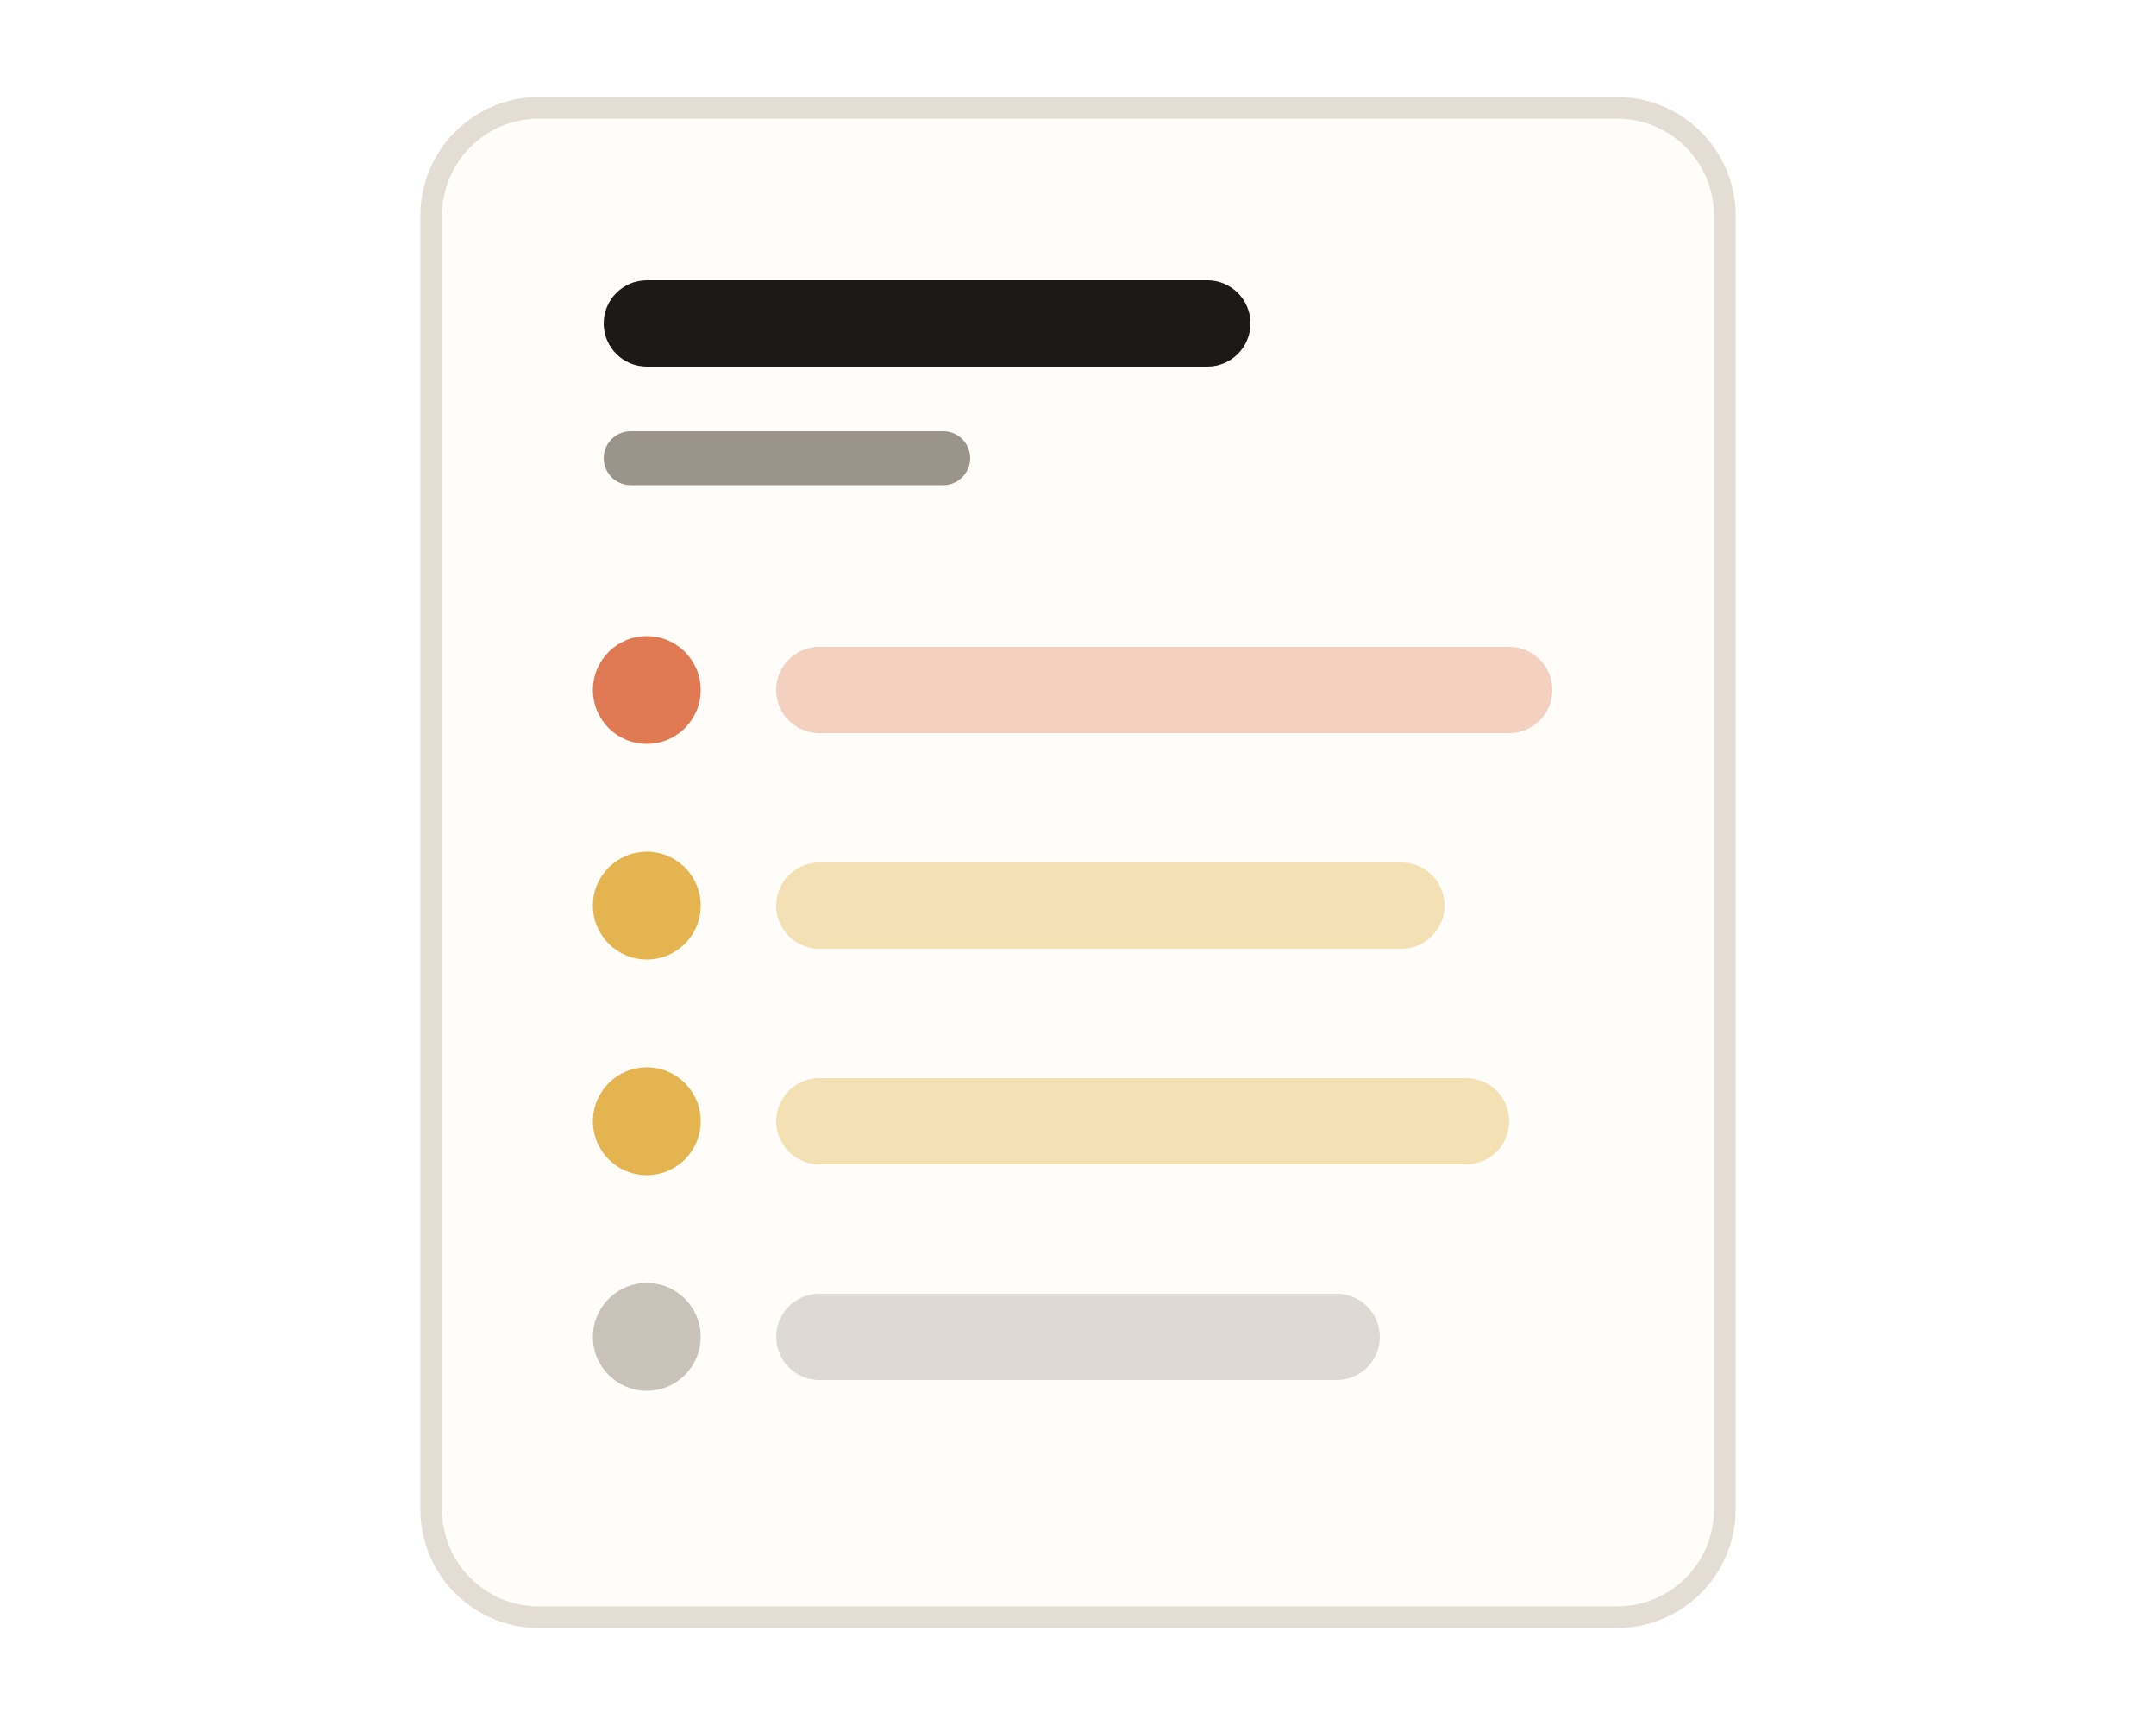
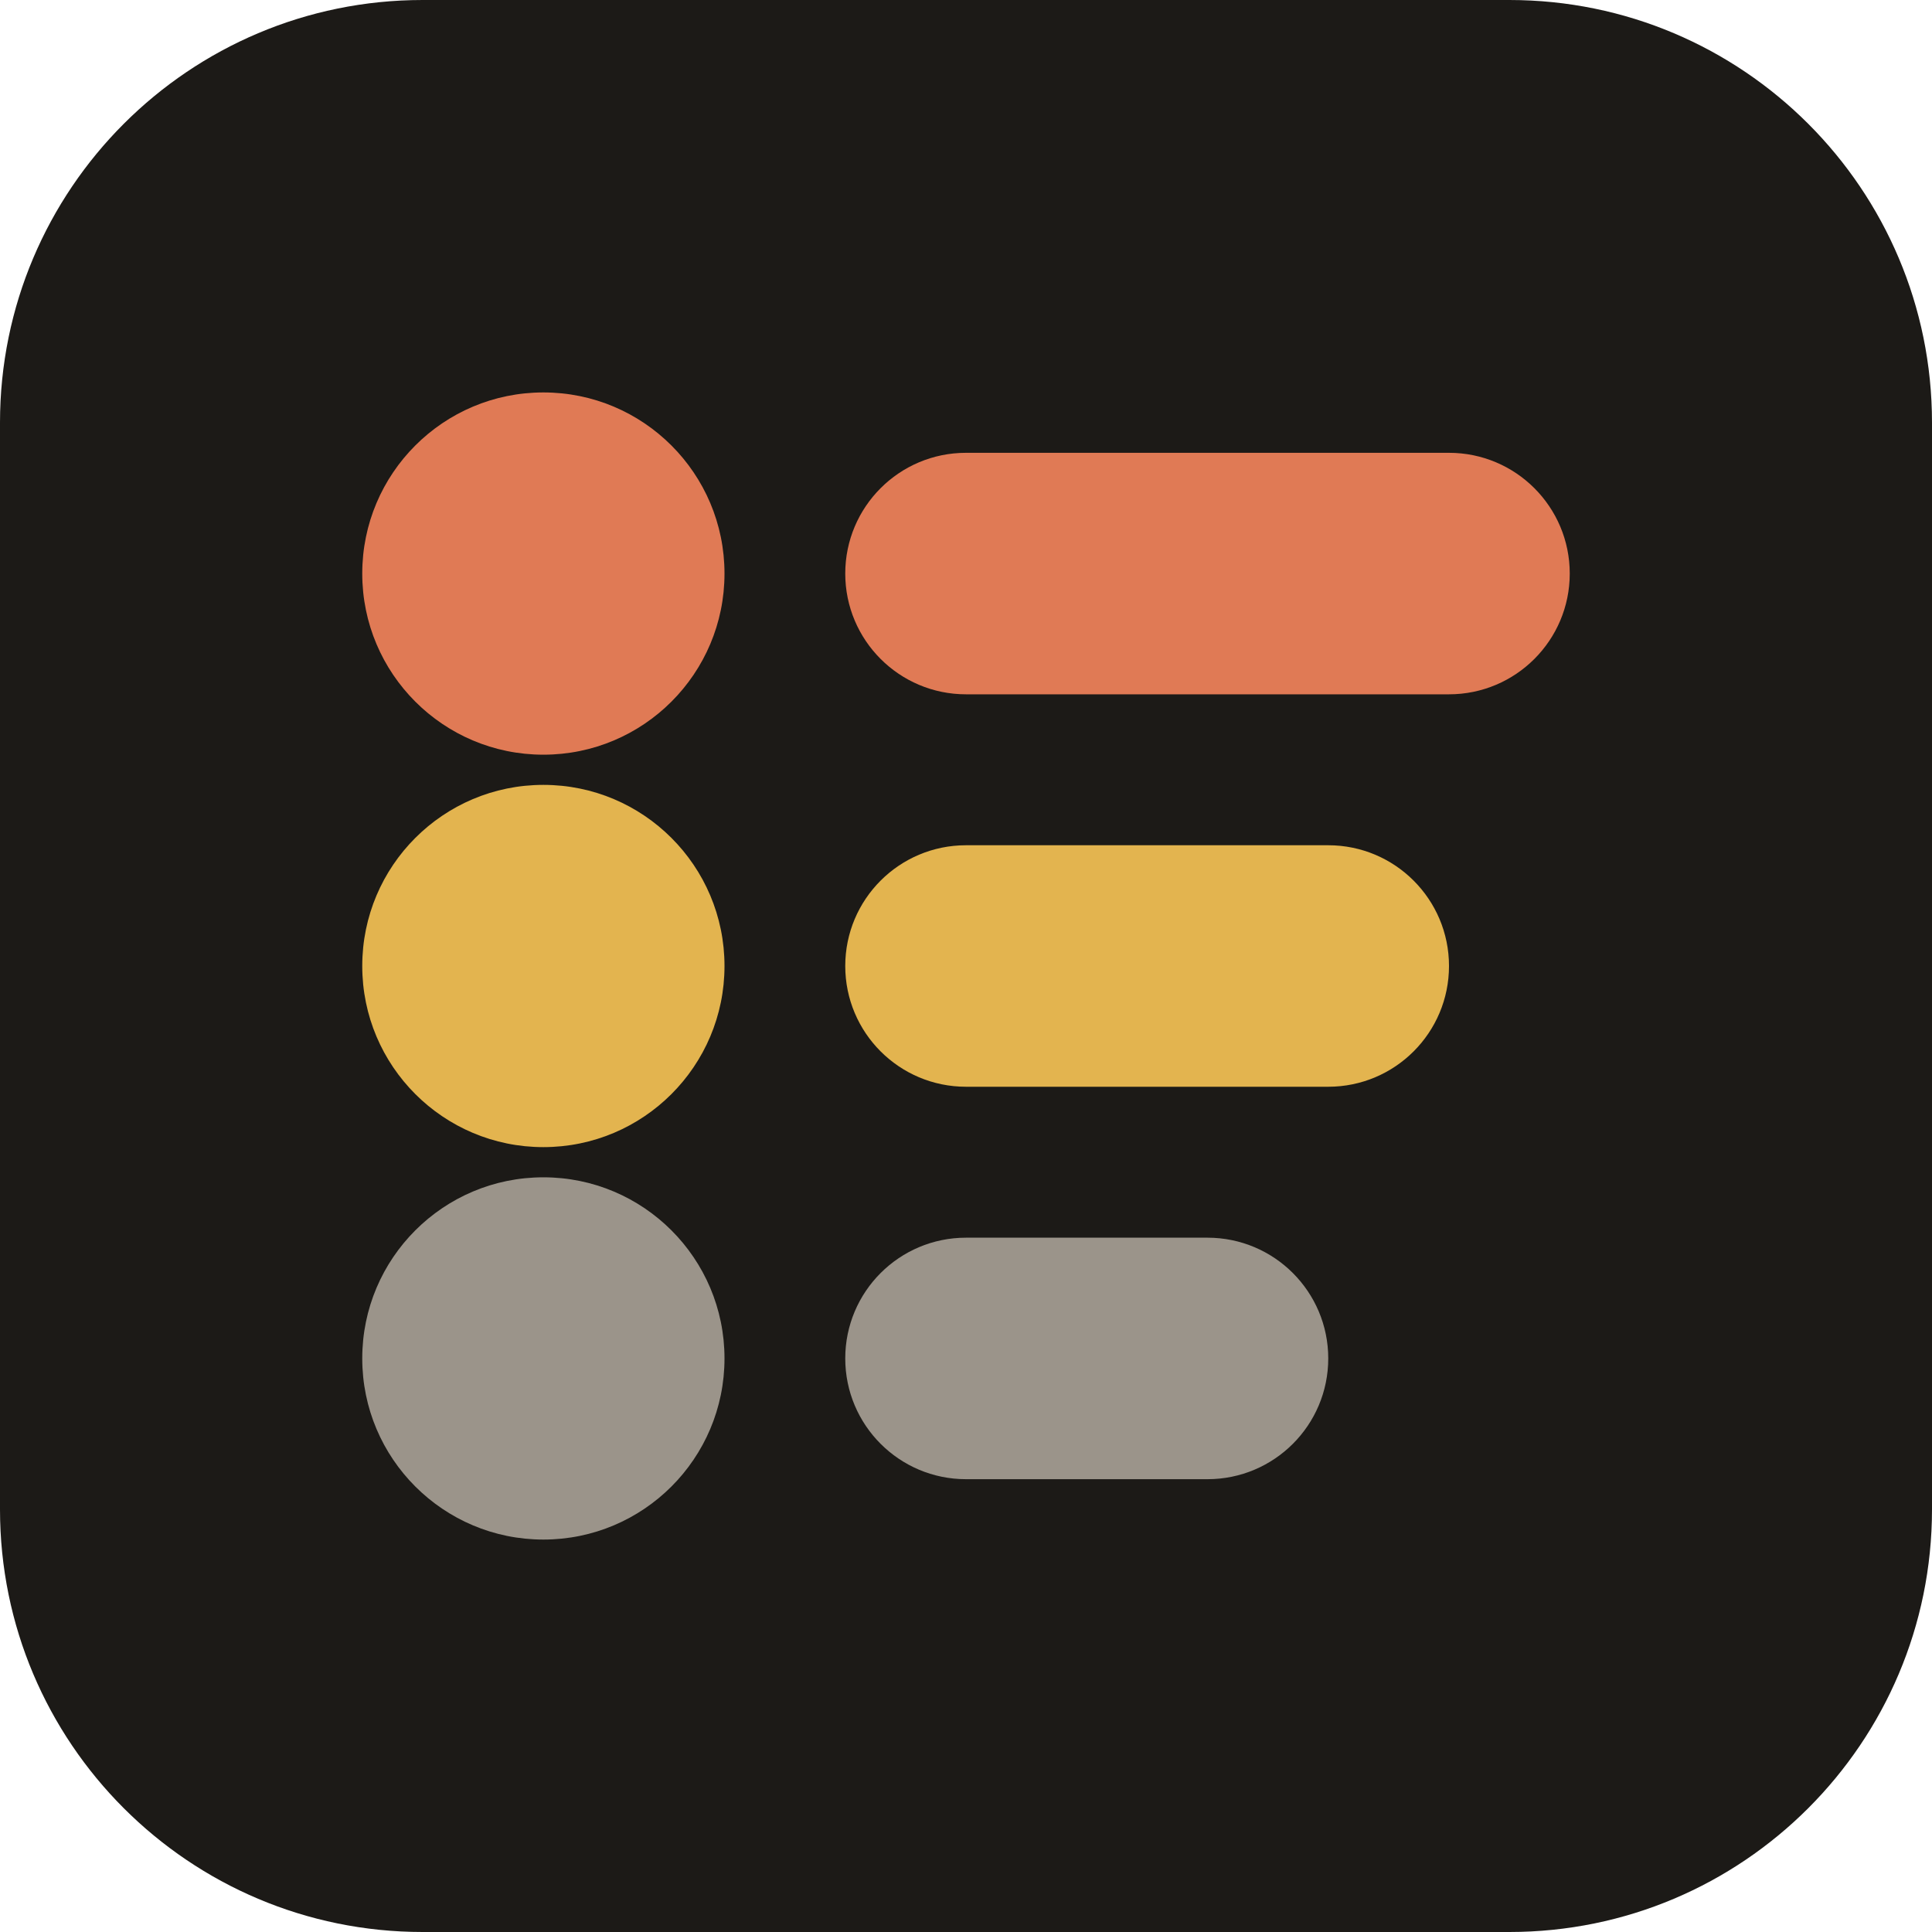
- <svg xmlns="http://www.w3.org/2000/svg" viewBox="0 0 200 160">
-   <rect x="40" y="10" width="120" height="140" rx="10" fill="#fffdf9" stroke="#e3ddd3" stroke-width="2" />
-   <rect x="56" y="26" width="60" height="8" rx="4" fill="#1c1a17" />
-   <rect x="56" y="40" width="34" height="5" rx="2.5" fill="#9b948a" />
-   <circle cx="60" cy="64" r="5" fill="#e07a55" />
-   <rect x="72" y="60" width="72" height="8" rx="4" fill="#e07a55" opacity="0.35" />
-   <circle cx="60" cy="84" r="5" fill="#e3b44f" />
-   <rect x="72" y="80" width="62" height="8" rx="4" fill="#e3b44f" opacity="0.4" />
-   <circle cx="60" cy="104" r="5" fill="#e3b44f" />
-   <rect x="72" y="100" width="68" height="8" rx="4" fill="#e3b44f" opacity="0.4" />
-   <circle cx="60" cy="124" r="5" fill="#c8c2b8" />
-   <rect x="72" y="120" width="56" height="8" rx="4" fill="#c8c2b8" opacity="0.6" />
+ <svg xmlns="http://www.w3.org/2000/svg" viewBox="0 0 32 32">
+   <rect width="32" height="32" rx="7" fill="#1c1a17" />
+   <circle cx="9" cy="9.5" r="3" fill="#e07a55" />
+   <rect x="14" y="7.5" width="12" height="4" rx="2" fill="#e07a55" />
+   <circle cx="9" cy="16" r="3" fill="#e3b44f" />
+   <rect x="14" y="14" width="10" height="4" rx="2" fill="#e3b44f" />
+   <circle cx="9" cy="22.5" r="3" fill="#9b948a" />
+   <rect x="14" y="20.5" width="8" height="4" rx="2" fill="#9b948a" />
</svg>
